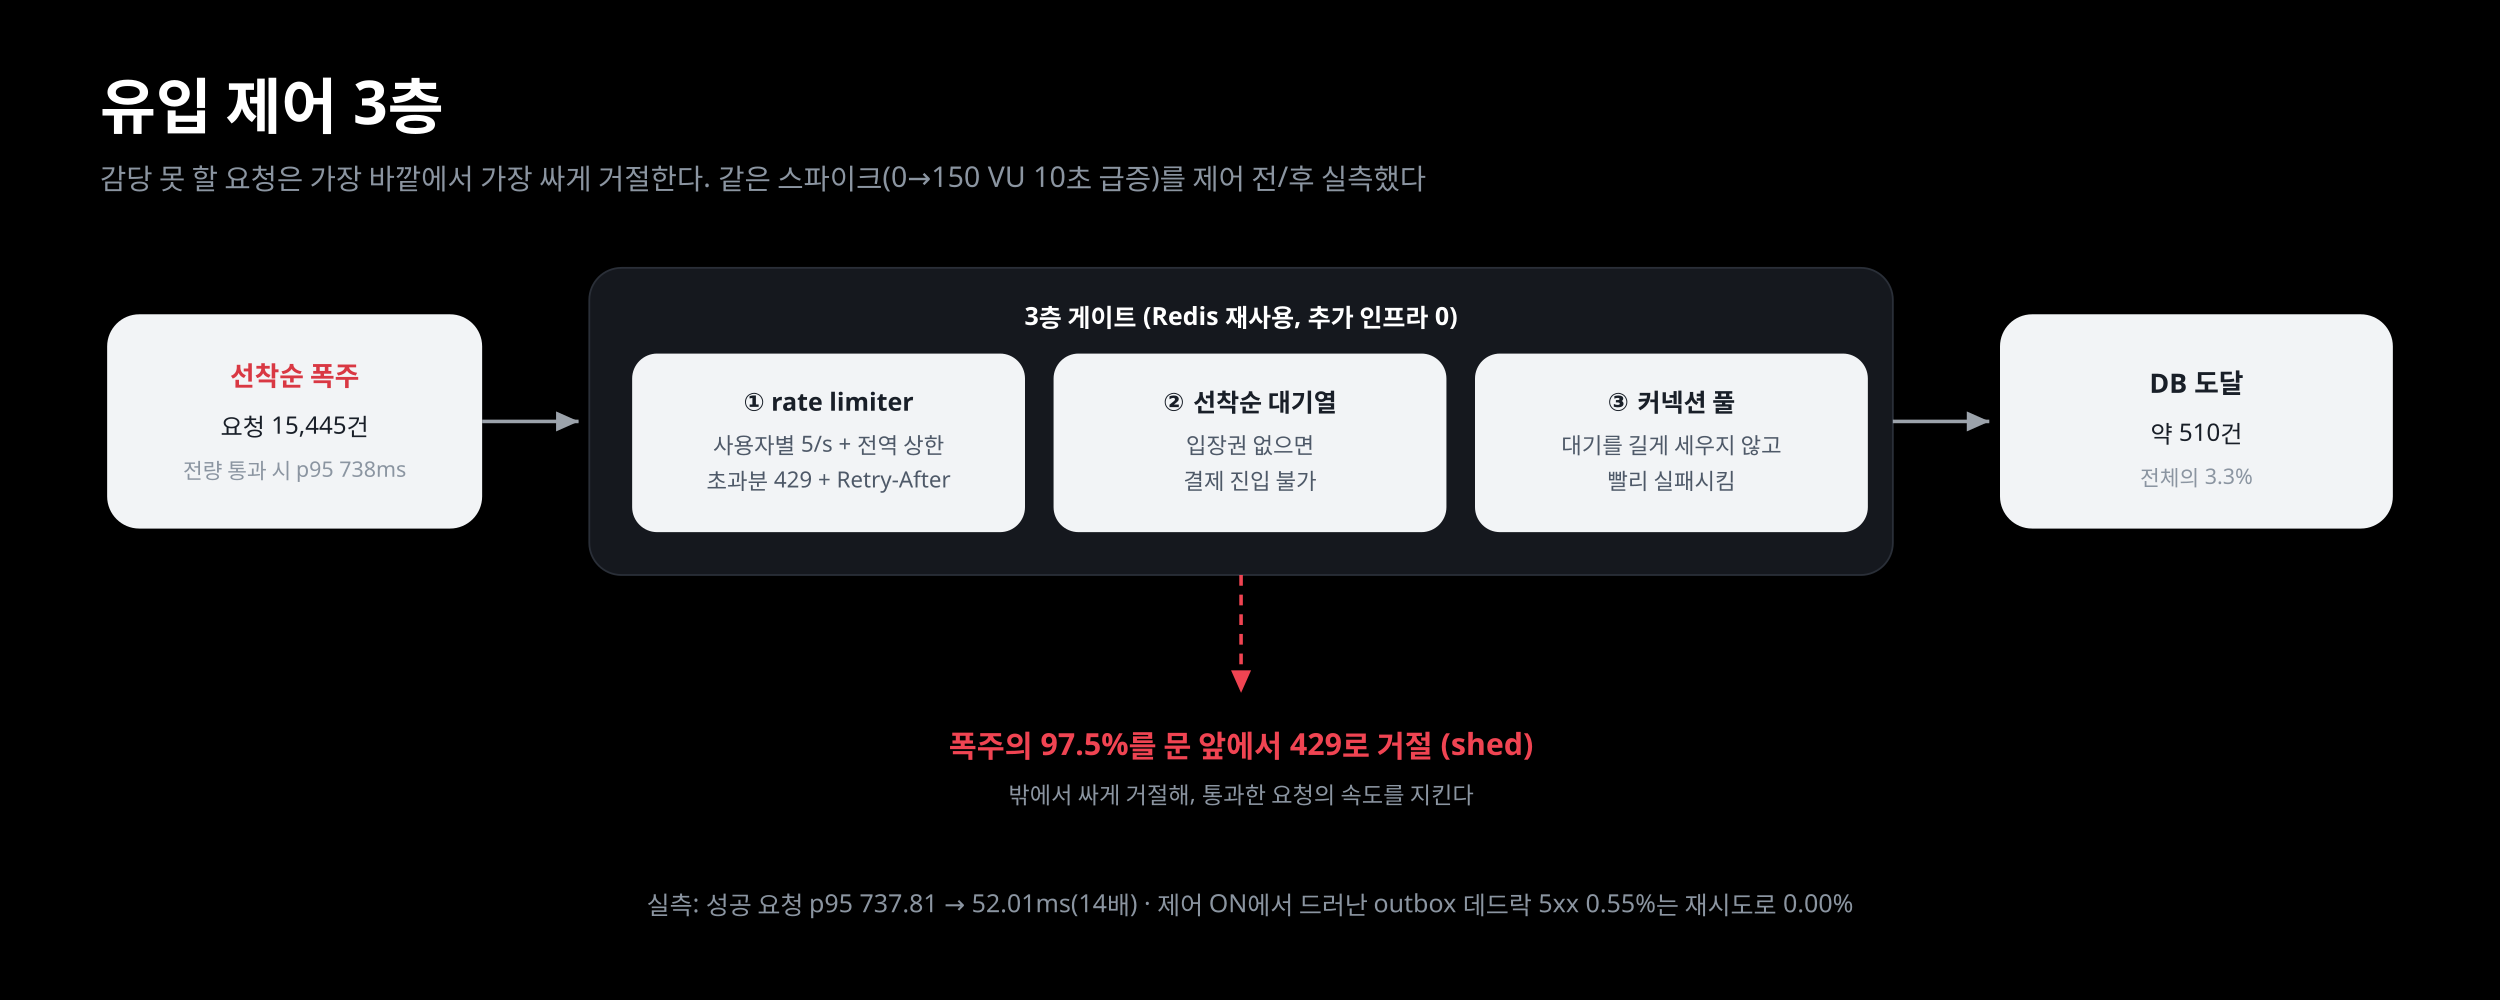
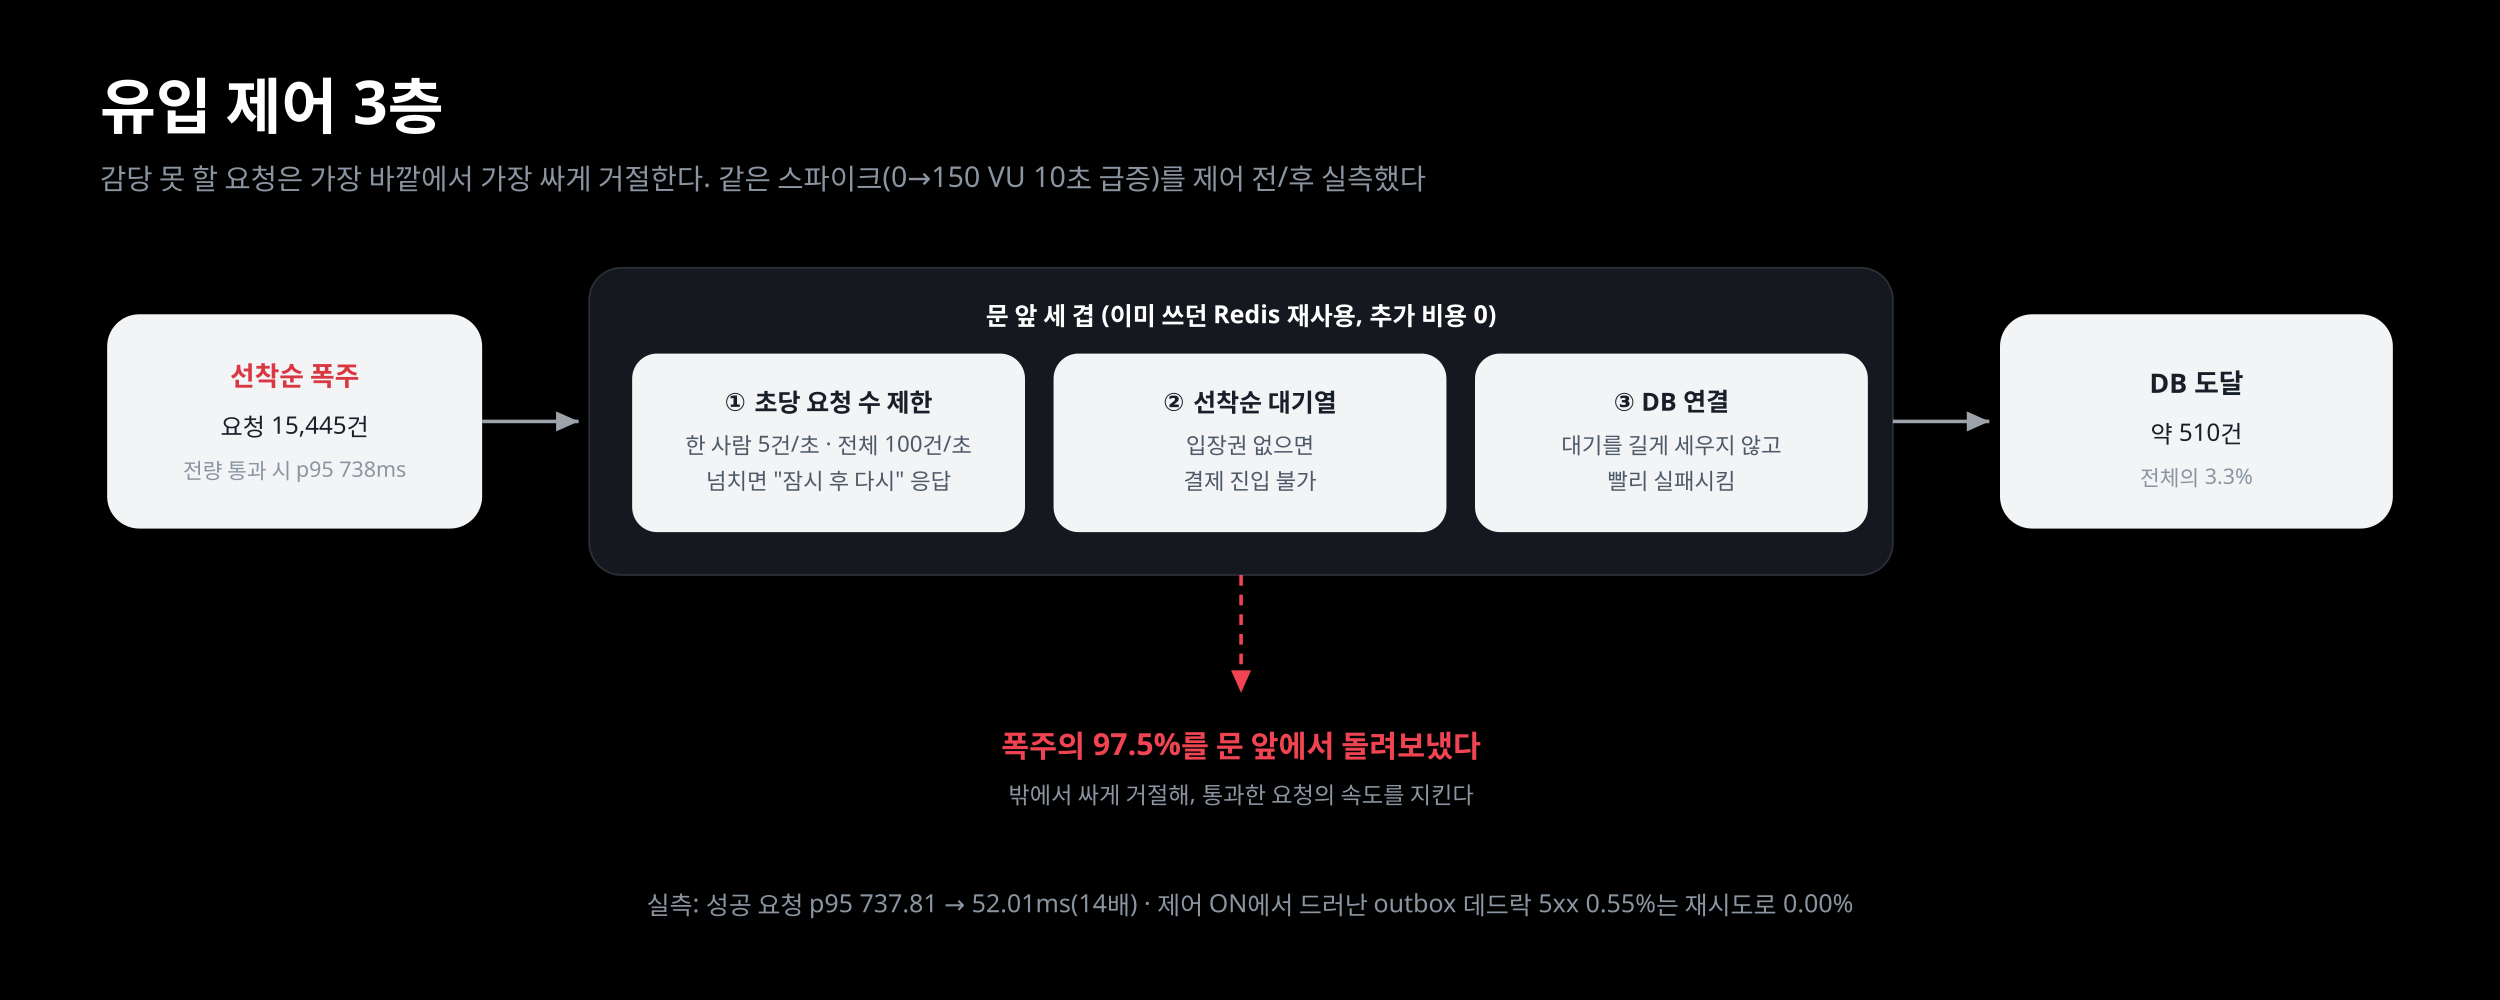
<svg xmlns="http://www.w3.org/2000/svg" width="1400" height="560" viewBox="0 0 1400 560" font-family="Pretendard, 'Apple SD Gothic Neo', sans-serif">
  <defs>
    <marker id="bw" viewBox="0 0 10 10" refX="9" refY="5" markerWidth="7" markerHeight="7" orient="auto-start-reverse">
      <path d="M 0 1 L 9 5 L 0 9 z" fill="#9CA3AB" />
    </marker>
    <marker id="br" viewBox="0 0 10 10" refX="9" refY="5" markerWidth="7" markerHeight="7" orient="auto-start-reverse">
      <path d="M 0 1 L 9 5 L 0 9 z" fill="#F04452" />
    </marker>
  </defs>
  <rect width="1400" height="560" fill="#000000" />
  <text x="56" y="72" font-size="34" font-weight="800" fill="#FFFFFF">유입 제어 3층</text>
  <text x="56" y="106" font-size="16" fill="#8B95A1">감당 못 할 요청은 가장 바깥에서 가장 싸게 거절한다. 같은 스파이크(0→150 VU 10초 급증)를 제어 전/후 실측했다</text>
  <g text-anchor="middle">
    <rect x="60" y="176" width="210" height="120" rx="18" fill="#F2F4F6" />
    <text x="165" y="216" font-size="15" font-weight="700" fill="#D93843">선착순 폭주</text>
    <text x="165" y="244" font-size="13.5" fill="#191F28">요청 15,445건</text>
    <text x="165" y="268" font-size="12" fill="#8B95A1">전량 통과 시 p95 738ms</text>
  </g>
  <rect x="330" y="150" width="730" height="172" rx="18" fill="#15181E" stroke="#2A2F38" />
-   <text x="695" y="182" font-size="14" font-weight="700" fill="#FFFFFF" text-anchor="middle">3층 게이트 (Redis 재사용, 추가 인프라 0)</text>
+   <text x="695" y="182" font-size="14" font-weight="700" fill="#FFFFFF" text-anchor="middle">문 앞 세 겹 (이미 쓰던 Redis 재사용, 추가 비용 0)</text>
  <g text-anchor="middle">
    <rect x="354" y="198" width="220" height="100" rx="14" fill="#F2F4F6" />
-     <text x="464" y="230" font-size="14" font-weight="700" fill="#191F28">① rate limiter</text>
-     <text x="464" y="254" font-size="12.5" fill="#4E5968">사용자별 5/s + 전역 상한</text>
-     <text x="464" y="274" font-size="12.5" fill="#4E5968">초과분 429 + Retry-After</text>
+     <text x="464" y="230" font-size="14" font-weight="700" fill="#191F28">① 초당 요청 수 제한</text>
+     <text x="464" y="254" font-size="12.5" fill="#4E5968">한 사람 5건/초 · 전체 100건/초</text>
+     <text x="464" y="274" font-size="12.5" fill="#4E5968">넘치면 "잠시 후 다시" 응답</text>
    <rect x="590" y="198" width="220" height="100" rx="14" fill="#F2F4F6" />
    <text x="700" y="230" font-size="14" font-weight="700" fill="#191F28">② 선착순 대기열</text>
    <text x="700" y="254" font-size="12.5" fill="#4E5968">입장권 없으면</text>
    <text x="700" y="274" font-size="12.5" fill="#4E5968">결제 진입 불가</text>
    <rect x="826" y="198" width="220" height="100" rx="14" fill="#F2F4F6" />
-     <text x="936" y="230" font-size="14" font-weight="700" fill="#191F28">③ 커넥션 풀</text>
+     <text x="936" y="230" font-size="14" font-weight="700" fill="#191F28">③ DB 연결</text>
    <text x="936" y="254" font-size="12.5" fill="#4E5968">대기를 길게 세우지 않고</text>
    <text x="936" y="274" font-size="12.5" fill="#4E5968">빨리 실패시킴</text>
  </g>
  <g text-anchor="middle">
    <rect x="1120" y="176" width="220" height="120" rx="18" fill="#F2F4F6" />
    <text x="1230" y="220" font-size="15" font-weight="700" fill="#191F28">DB 도달</text>
    <text x="1230" y="248" font-size="13.5" fill="#191F28">약 510건</text>
    <text x="1230" y="272" font-size="12" fill="#8B95A1">전체의 3.3%</text>
  </g>
  <line x1="270" y1="236" x2="324" y2="236" stroke="#9CA3AB" stroke-width="2" marker-end="url(#bw)" />
  <line x1="1060" y1="236" x2="1114" y2="236" stroke="#9CA3AB" stroke-width="2" marker-end="url(#bw)" />
  <line x1="695" y1="322" x2="695" y2="388" stroke="#F04452" stroke-width="2" marker-end="url(#br)" stroke-dasharray="6 5" />
-   <text x="695" y="424" font-size="17" font-weight="800" fill="#F04452" text-anchor="middle">폭주의 97.5%를 문 앞에서 429로 거절 (shed)</text>
+   <text x="695" y="424" font-size="17" font-weight="800" fill="#F04452" text-anchor="middle">폭주의 97.5%를 문 앞에서 돌려보냈다</text>
  <text x="695" y="450" font-size="13" fill="#8B95A1" text-anchor="middle">밖에서 싸게 거절해, 통과한 요청의 속도를 지킨다</text>
  <text x="700" y="512" font-size="14" fill="#8B95A1" text-anchor="middle">실측: 성공 요청 p95 737.81 → 52.01ms(14배) · 제어 ON에서 드러난 outbox 데드락 5xx 0.55%는 재시도로 0.00%</text>
</svg>
